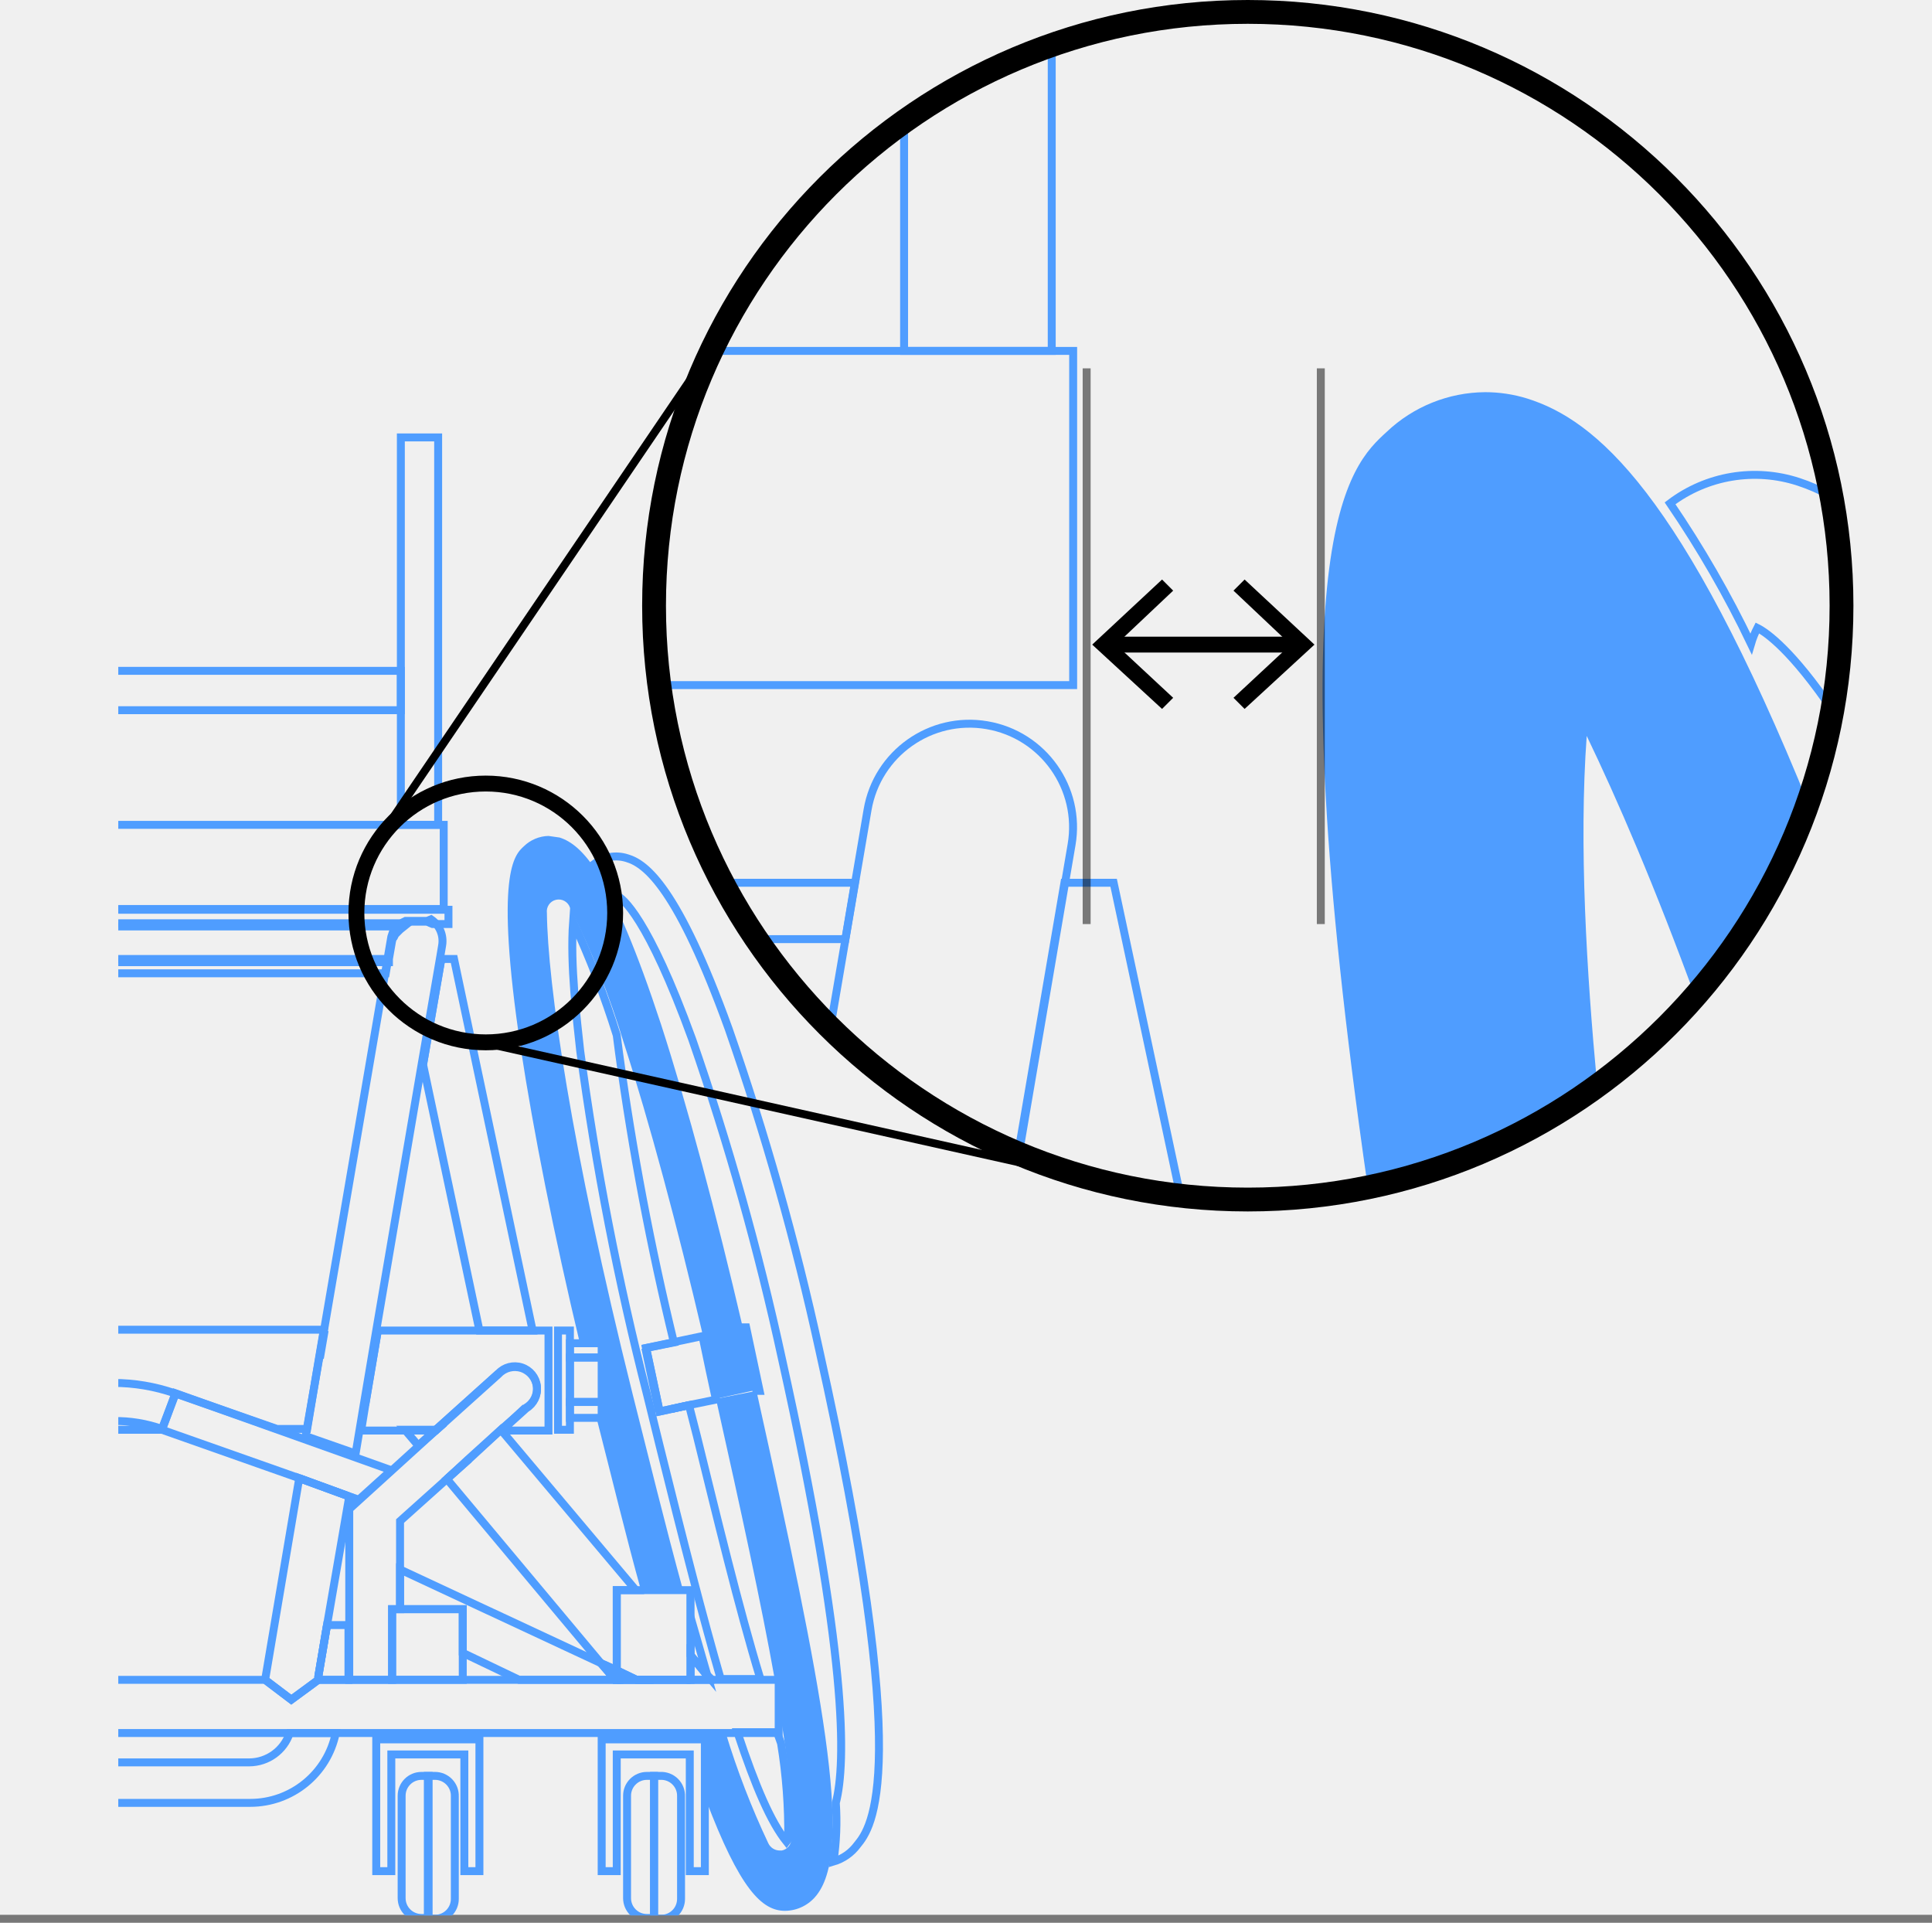
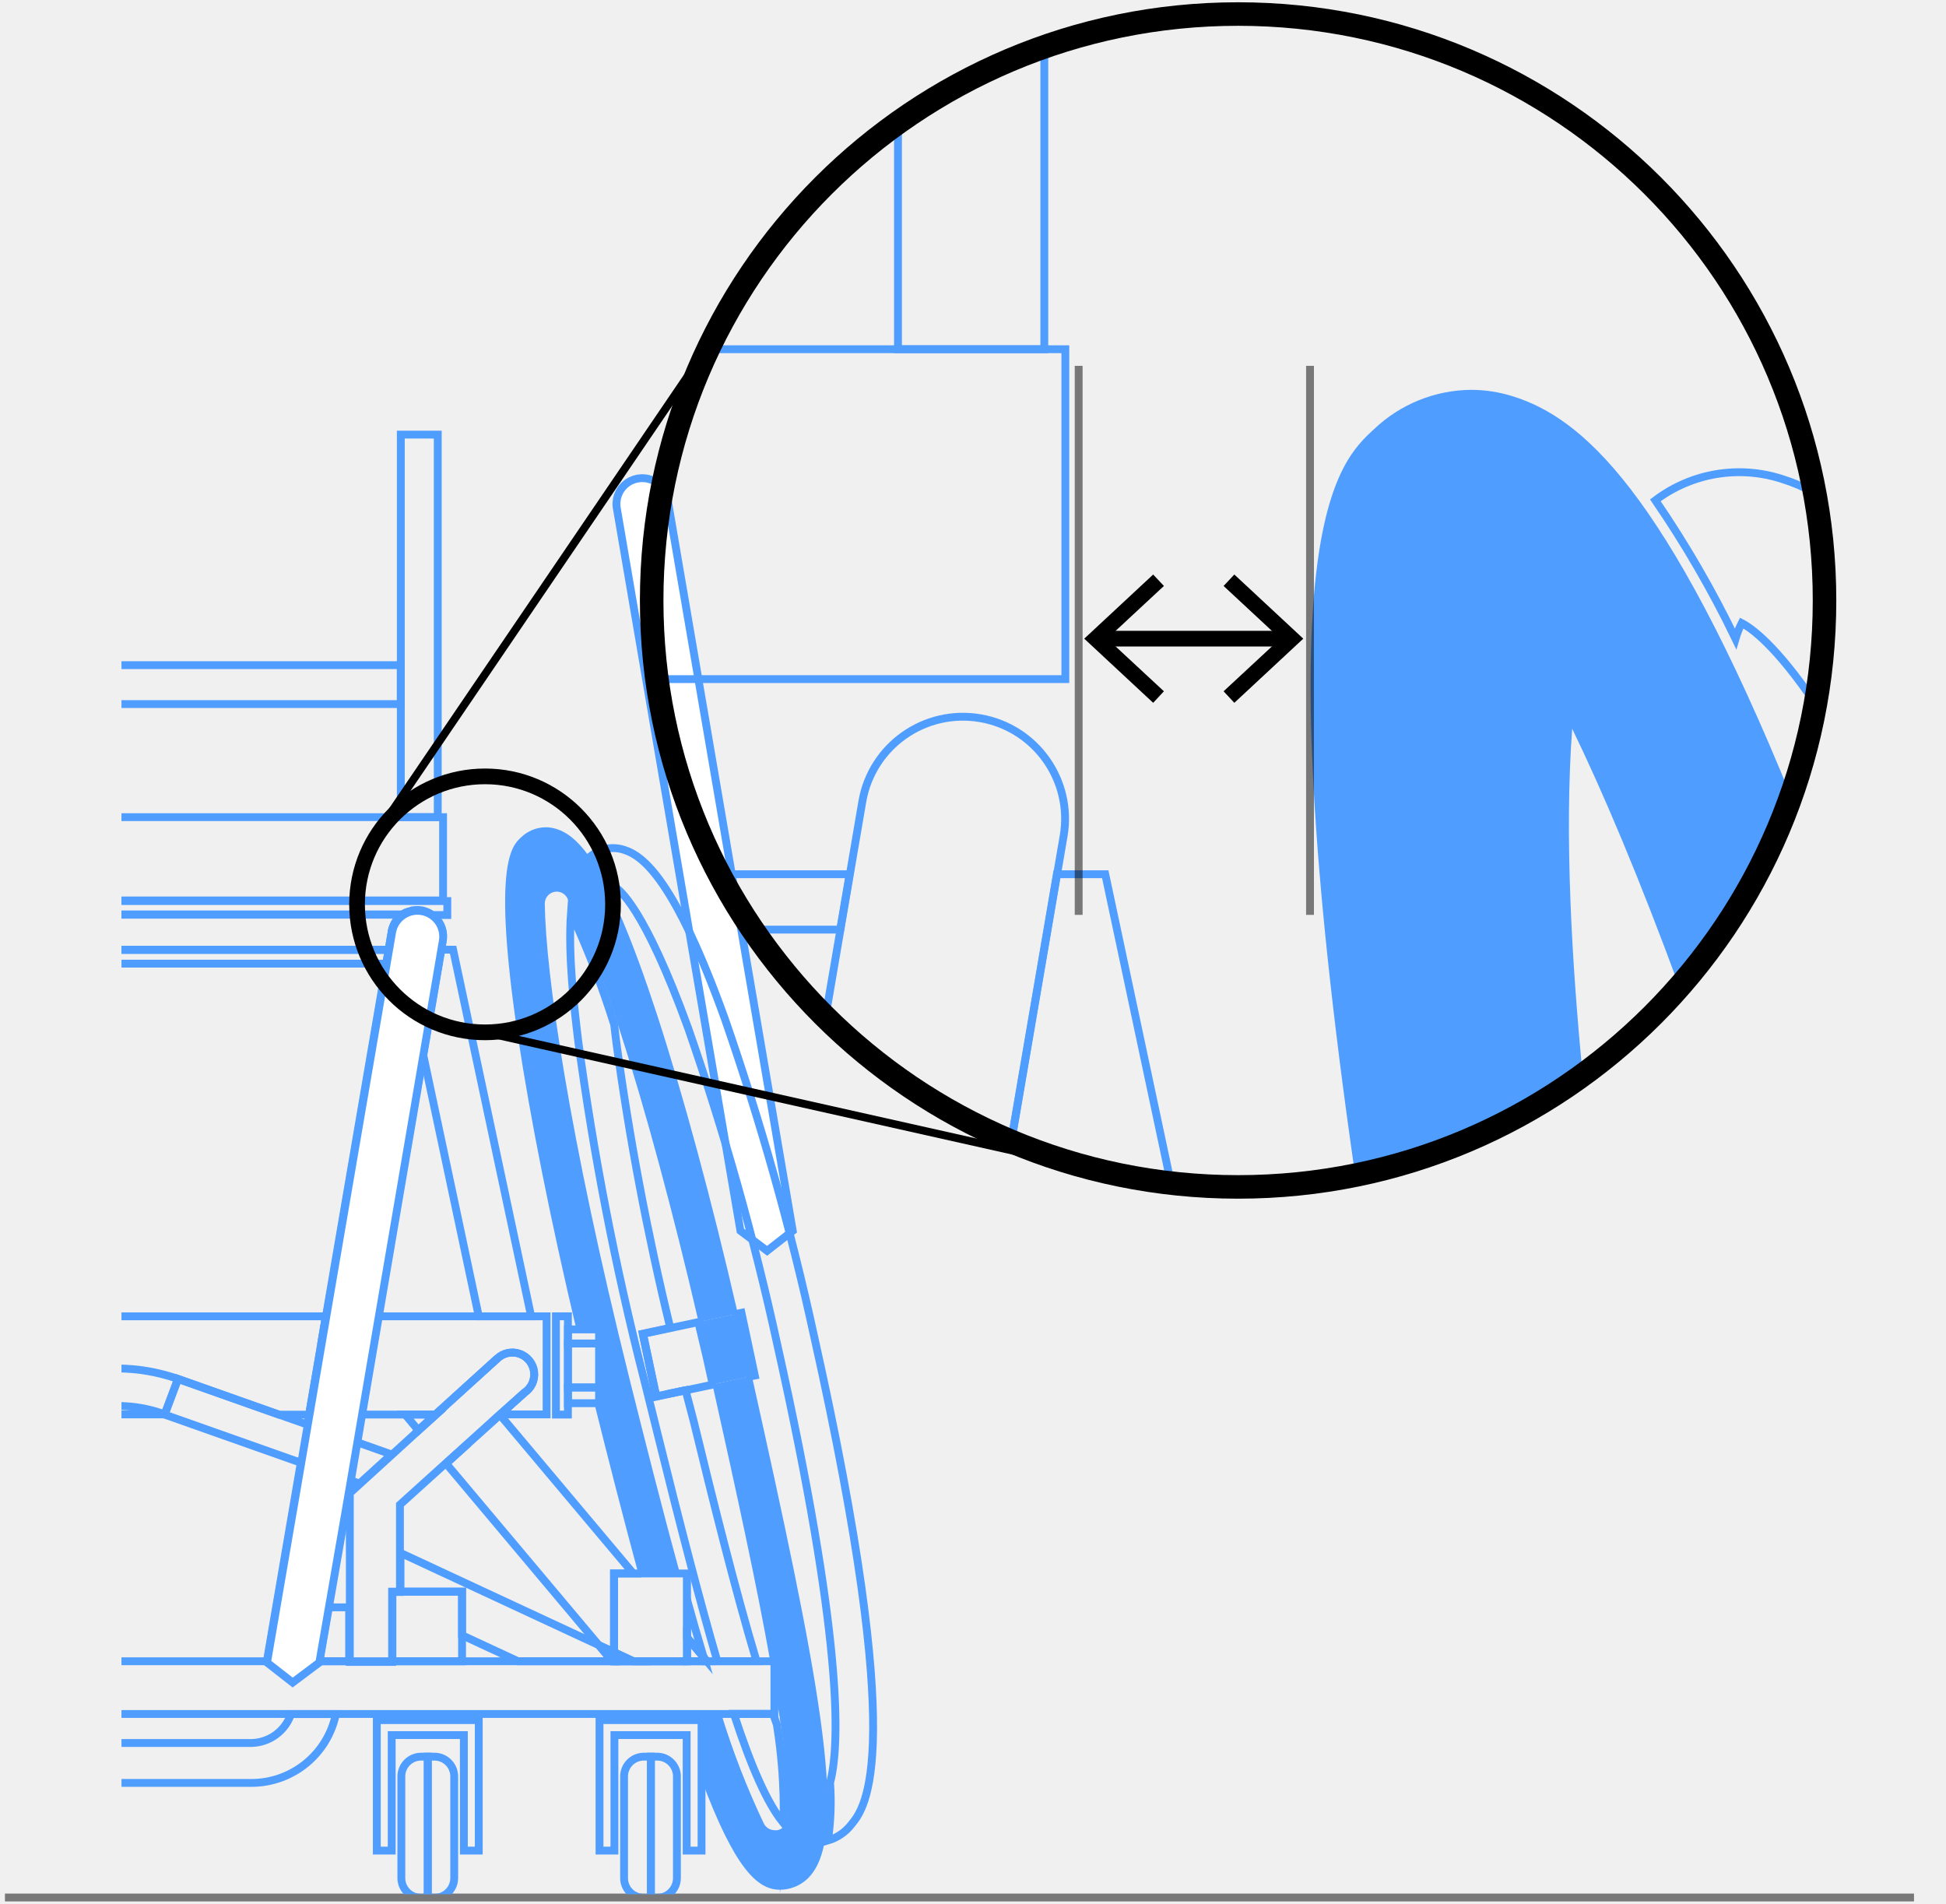
- <svg xmlns="http://www.w3.org/2000/svg" id="Layer_1" data-name="Layer 1" viewBox="0 0 243.4 242.2">
+ <svg xmlns="http://www.w3.org/2000/svg" id="Layer_1" data-name="Layer 1" viewBox="0 0 248.15 242.74">
  <defs>
-     <clipPath id="clip-path" transform="translate(-0.6 -0.3)">
-       <rect x="15.5" y="13.8" width="106.7" height="227.78" fill="none" />
+     <style>.cls-1,.cls-10,.cls-2,.cls-4,.cls-6,.cls-8{fill:none;}.cls-10,.cls-2,.cls-4,.cls-8{stroke:#000;}.cls-10,.cls-2,.cls-3,.cls-4,.cls-6,.cls-8{stroke-miterlimit:10;}.cls-2{stroke-width:3px;}.cls-3{fill:#fff;}.cls-3,.cls-6{stroke:#4f9dff;}.cls-4{opacity:0.5;}.cls-5{clip-path:url(#clip-path);}.cls-7{fill:#4f9dff;}.cls-9{clip-path:url(#clip-path-2);}.cls-10{stroke-width:2px;}</style>
+     <clipPath id="clip-path">
+       <rect class="cls-1" x="15.49" y="13.76" width="106.69" height="227.78" />
    </clipPath>
-     <clipPath id="clip-path-2" transform="translate(-0.6 -0.3)">
-       <circle cx="157.9" cy="76.6" r="74.8" fill="none" stroke="#000" stroke-miterlimit="10" stroke-width="3" />
+     <clipPath id="clip-path-2">
+       <circle class="cls-2" cx="157.88" cy="76.57" r="74.78" />
    </clipPath>
  </defs>
-   <line x1="243.4" y1="241.7" y2="241.7" fill="none" stroke="#000" stroke-miterlimit="10" opacity="0.5" />
-   <g clip-path="url(#clip-path)">
-     <polygon points="52.7 182.1 51 180.1 45.5 180.1 46 177 44.9 183.6 38.6 181.4 40.3 171.1 38.8 180.1 34.9 180.1 22.1 175.5 49.3 185.2 45.2 188.9 44 188.5 41.2 204.7 43.9 204.7 43.9 211.6 43.9 211.6 43.9 190 52.7 182.1" fill="none" />
-     <polygon points="58.3 211.6 65.4 211.6 58.3 208.2 58.3 211.6" fill="none" />
-     <polygon points="56.3 186.3 50.4 191.6 50.4 197.7 75.7 209.5 56.3 186.3" fill="none" />
-     <polygon points="58.3 202.7 50.4 202.7 49.4 202.7 49.4 202.7 58.3 202.7 58.3 202.7" fill="none" />
-     <polygon points="20.4 180.1 13.7 180.1 13.7 211.6 33.4 211.6 37.7 186.2 20.4 180.1" fill="none" />
-     <polygon points="40.1 211.6 40.1 211.6 40.1 211.2 40.1 211.6" fill="none" />
-     <path d="M88.4,181.3c2.5,10.1,5.3,21.4,8,30.6h1.8c-1.7-9.5-4.2-20.9-7.4-35.3l-3.4.7Z" transform="translate(-0.6 -0.3)" fill="none" />
-     <polygon points="75.8 176.6 75.8 178.6 75.9 178.6 75.9 169.2 75.8 169.2 75.8 171 75.8 176.6" fill="none" />
-     <polygon points="84.5 177.5 83 177.8 83 177.8 84.5 177.5" fill="none" />
-     <path d="M82.1,175.9a376.3,376.3,0,0,1-8.4-43.2c-0.5-3.8-1.3-10.8-.9-16.3a118.1,118.1,0,0,1,5.5,14.3l0.3,2.3a360.1,360.1,0,0,0,6.9,36.4l-3.5.7h0l7.1-1.5c-3.2-14.1-6.7-27.1-10-37a108.7,108.7,0,0,0-6.8-17.1,1.5,1.5,0,0,0-2.9.7c0.1,8.8,3,29.4,10.8,60.6,2,7.9,4.1,16.5,6.4,24.7h0.9V204l2.1,7.3,0.5,0.5h1.3c-2.2-7.6-4.7-17.3-7.7-29.4Z" transform="translate(-0.6 -0.3)" fill="none" />
-     <polygon points="53.3 134.1 47.6 167.6 60.4 167.6 53.3 134.1" fill="none" />
-     <path d="M50.2,118h0Z" transform="translate(-0.6 -0.3)" fill="none" />
-     <path d="M51.7,116.4h0Z" transform="translate(-0.6 -0.3)" fill="none" />
-     <path d="M53.2,116h0Z" transform="translate(-0.6 -0.3)" fill="none" />
-     <path d="M52.2,116.2h0Z" transform="translate(-0.6 -0.3)" fill="none" />
-     <path d="M50.5,117.5h0Z" transform="translate(-0.6 -0.3)" fill="none" />
-     <path d="M54.1,116.2h0Z" transform="translate(-0.6 -0.3)" fill="none" />
-     <polygon points="50.7 116.3 50.7 116.3 50.7 116.3 50.7 116.3" fill="none" />
-     <path d="M50.8,117h0Z" transform="translate(-0.6 -0.3)" fill="none" />
-     <polygon points="48.6 122.6 13.7 122.6 13.7 167.6 40.9 167.6 49.3 118.5 48.9 120.8 48.6 122.6" fill="none" />
-     <path d="M14.3,174.5v4.8h0.6a17.4,17.4,0,0,1,6.1,1.1l1.7-4.5a23.6,23.6,0,0,0-7.7-1.3H14.3Z" transform="translate(-0.6 -0.3)" fill="none" />
-     <path d="M52.7,116.1h0Z" transform="translate(-0.6 -0.3)" fill="none" />
-     <path d="M32,222.3a5.4,5.4,0,0,0,5.1-3.7H14.3v3.7H32Z" transform="translate(-0.6 -0.3)" fill="none" />
-     <path d="M98.6,218.6l0.5,1.4a68.6,68.6,0,0,1,.9,12,1.1,1.1,0,0,1-.1.5c-2-2.5-4-7-6.2-13.8H92a101.7,101.7,0,0,0,5.4,14,1.6,1.6,0,0,0,1.4.9h0.3a1.5,1.5,0,0,0,1.2-1.5A83.5,83.5,0,0,0,99,216.4l-0.2-1.5v3.6H98.6Z" transform="translate(-0.6 -0.3)" fill="none" />
-     <rect x="13.7" y="89.5" width="36.8" height="14.41" fill="none" />
-     <rect x="13.7" y="84.5" width="36.8" height="4.96" fill="none" stroke="#4f9dff" stroke-miterlimit="10" />
-     <polygon points="50.5 103.9 55.2 103.9 55.2 55.1 50.5 55.1 50.5 84.5 50.5 89.5 50.5 103.9" fill="none" stroke="#4f9dff" stroke-miterlimit="10" />
-     <polygon points="13.7 103.9 13.7 114.5 55.9 114.5 55.9 103.9 55.2 103.9 50.5 103.9 13.7 103.9" fill="none" stroke="#4f9dff" stroke-miterlimit="10" />
-     <polygon points="71.8 171 71.8 169.2 71.8 167.6 70.3 167.6 70.3 180.1 71.8 180.1 71.8 178.6 71.8 176.6 71.8 171" fill="none" stroke="#4f9dff" stroke-miterlimit="10" />
-     <polygon points="41.2 204.7 40.1 211.2 40.1 211.6 43.9 211.6 43.9 204.7 41.2 204.7" fill="none" stroke="#4f9dff" stroke-miterlimit="10" />
-     <path d="M32,222.3H14.3v5.1H32.1a11,11,0,0,0,10.8-8.8H37.1A5.4,5.4,0,0,1,32,222.3Z" transform="translate(-0.6 -0.3)" fill="none" stroke="#4f9dff" stroke-miterlimit="10" />
-     <path d="M55.4,224H54.5V242h0.9a2.5,2.5,0,0,0,2.5-2.5V226.6A2.5,2.5,0,0,0,55.4,224Z" transform="translate(-0.6 -0.3)" fill="none" stroke="#4f9dff" stroke-miterlimit="10" />
-     <path d="M53.7,224a2.5,2.5,0,0,0-2.5,2.5v12.9a2.5,2.5,0,0,0,2.5,2.5h0.9V224H53.7Z" transform="translate(-0.6 -0.3)" fill="none" stroke="#4f9dff" stroke-miterlimit="10" />
-     <polygon points="49.3 219.1 48 219.1 47.4 219.1 47.4 235.7 49.3 235.7 49.3 221 58.5 221 58.5 235.7 60.4 235.7 60.4 221 60.4 219.1 58.5 219.1 49.3 219.1" fill="none" stroke="#4f9dff" stroke-miterlimit="10" />
-     <path d="M82.1,224a2.5,2.5,0,0,0-2.5,2.5v12.9a2.5,2.5,0,0,0,2.5,2.5H83V224H82.1Z" transform="translate(-0.6 -0.3)" fill="none" stroke="#4f9dff" stroke-miterlimit="10" />
-     <path d="M83.8,224H83V242h0.9a2.5,2.5,0,0,0,2.5-2.5V226.6A2.5,2.5,0,0,0,83.8,224Z" transform="translate(-0.6 -0.3)" fill="none" stroke="#4f9dff" stroke-miterlimit="10" />
-     <polygon points="50.4 197.7 50.4 202.7 58.3 202.7 58.3 202.7 58.3 208.2 65.4 211.6 77.5 211.6 75.7 209.5 50.4 197.7" fill="none" stroke="#4f9dff" stroke-miterlimit="10" />
-     <polygon points="41.2 204.7 41.2 204.7 44 188.5 37.7 186.2 33.4 211.6 36.7 214.1 40.1 211.6 40.1 211.2 41.2 204.7" fill="none" stroke="#4f9dff" stroke-miterlimit="10" />
-     <polygon points="40.1 211.2 41.2 204.7 41.2 204.7 40.1 211.2" fill="none" stroke="#4f9dff" stroke-miterlimit="10" />
-     <polygon points="37.7 186.2 37.7 186.2 44 188.5 44 188.5 45.2 188.9 49.3 185.2 22.1 175.5 20.4 180.1 37.7 186.2" fill="none" stroke="#4f9dff" stroke-miterlimit="10" />
-     <polygon points="37.7 186.2 37.7 186.2 44 188.5 44 188.5 37.7 186.2" fill="none" stroke="#4f9dff" stroke-miterlimit="10" />
-     <path d="M14.9,179.3H14.3v1.1H21l1.7-4.5L21,180.3A17.4,17.4,0,0,0,14.9,179.3Z" transform="translate(-0.6 -0.3)" fill="none" stroke="#4f9dff" stroke-miterlimit="10" />
-     <polygon points="75.8 178.6 75.8 176.6 71.8 176.6 71.8 178.6 75.1 178.6 75.1 178.6 75.8 178.6" fill="none" stroke="#4f9dff" stroke-miterlimit="10" />
-     <polygon points="75.8 171 75.8 169.2 72.8 169.2 71.8 169.2 71.8 171 75.8 171" fill="none" stroke="#4f9dff" stroke-miterlimit="10" />
-     <rect x="71.8" y="171" width="4" height="5.6" fill="none" stroke="#4f9dff" stroke-miterlimit="10" />
-     <path d="M14.3,174.5h0.6a23.6,23.6,0,0,1,7.7,1.3l12.9,4.5h3.8l1.5-9,0.6-3.5H14.3v6.6Z" transform="translate(-0.6 -0.3)" fill="none" stroke="#4f9dff" stroke-miterlimit="10" />
-     <path d="M48.2,167.9l-1.6,9.5-0.5,3.1h9.4l7.9-7.1h0a2.8,2.8,0,1,1,3.5,4.3l-3.1,2.8h5.9V167.9H48.2Z" transform="translate(-0.6 -0.3)" fill="none" stroke="#4f9dff" stroke-miterlimit="10" />
-     <polygon points="60.4 167.6 67.1 167.6 57.2 120.8 55.6 120.8 53.3 134.1 60.4 167.6" fill="none" stroke="#4f9dff" stroke-miterlimit="10" />
-     <path d="M49.6,121.1l0.4-2.3,0.2-.6h0.1l0.2-.4h0.1l0.4-.4h0l0.5-.4H14.3v4.5H49.6Z" transform="translate(-0.6 -0.3)" fill="none" stroke="#4f9dff" stroke-miterlimit="10" />
-     <polygon points="48.6 122.6 48.9 120.8 13.7 120.8 13.7 122.6 48.6 122.6" fill="none" stroke="#4f9dff" stroke-miterlimit="10" />
-     <path d="M54.4,116.3H51.7l-0.4.2h0l-0.5.4h0l-0.4.4H50.4l-0.2.4H50.1l-0.2.6-8.4,49.1h0l-0.6,3.5-1.8,10.3,6.3,2.2,1.1-6.6,1.6-9.5h0l5.7-33.4h0l2.3-13.3h0l0.2-1.2a3.3,3.3,0,0,0-1.4-3.3h0Z" transform="translate(-0.6 -0.3)" fill="none" stroke="#4f9dff" stroke-miterlimit="10" />
-     <polygon points="40.9 167.6 40.9 167.6 40.3 171.1 40.9 167.6" fill="none" stroke="#4f9dff" stroke-miterlimit="10" />
-     <polygon points="47.6 167.6 46 177 47.6 167.6 47.6 167.6" fill="none" stroke="#4f9dff" stroke-miterlimit="10" />
-     <polygon points="53.3 134.1 53.3 134.1 55.6 120.8 55.6 120.8 53.3 134.1" fill="none" stroke="#4f9dff" stroke-miterlimit="10" />
-     <path d="M50.4,117.6l-0.2.4Z" transform="translate(-0.6 -0.3)" fill="none" stroke="#4f9dff" stroke-miterlimit="10" />
-     <path d="M50.1,118.1l-0.2.6Z" transform="translate(-0.6 -0.3)" fill="none" stroke="#4f9dff" stroke-miterlimit="10" />
-     <path d="M50.9,117l0.5-.4Z" transform="translate(-0.6 -0.3)" fill="none" stroke="#4f9dff" stroke-miterlimit="10" />
-     <path d="M50.8,117l-0.4.4Z" transform="translate(-0.6 -0.3)" fill="none" stroke="#4f9dff" stroke-miterlimit="10" />
-     <path d="M14.3,116.6H51.4l0.4-.2h2.6l0.7,0.3h2v-1.8H14.3v1.8Z" transform="translate(-0.6 -0.3)" fill="none" stroke="#4f9dff" stroke-miterlimit="10" />
-     <path d="M55,116.6h0l-0.7-.3Z" transform="translate(-0.6 -0.3)" fill="none" stroke="#4f9dff" stroke-miterlimit="10" />
-     <path d="M53.8,116.1h0Z" transform="translate(-0.6 -0.3)" fill="none" stroke="#4f9dff" stroke-miterlimit="10" />
-     <path d="M51.4,116.6l0.4-.2Z" transform="translate(-0.6 -0.3)" fill="none" stroke="#4f9dff" stroke-miterlimit="10" />
-     <path d="M51.8,116.3h0Z" transform="translate(-0.6 -0.3)" fill="none" stroke="#4f9dff" stroke-miterlimit="10" />
-     <path d="M52.4,116.1h0Z" transform="translate(-0.6 -0.3)" fill="none" stroke="#4f9dff" stroke-miterlimit="10" />
-     <path d="M103.8,170.3a349,349,0,0,0-11.4-40.4c-6.4-17.7-10.4-20.8-12.8-21.5a4.5,4.5,0,0,0-4.1.7,34,34,0,0,1,2.6,4.5l0.2-.5c0.7,0.3,3.9,2.7,9.5,18.1a346.6,346.6,0,0,1,11.3,40.2c8.3,37.3,8.1,51,6.8,56a34.4,34.4,0,0,1-.3,7.4,5.8,5.8,0,0,0,3-2.1C110.4,230.5,115.7,223.7,103.8,170.3Z" transform="translate(-0.6 -0.3)" fill="none" stroke="#4f9dff" stroke-miterlimit="10" />
-     <path d="M95.9,175.5h0.4l-1.7-8H94.1l1,4.3Z" transform="translate(-0.6 -0.3)" fill="none" stroke="#4f9dff" stroke-miterlimit="10" />
-     <path d="M89.1,168.6L82,170.1l1.7,8,1.4-.3,2.3-.5h0l3.4-.7L90,172.9Z" transform="translate(-0.6 -0.3)" fill="none" stroke="#4f9dff" stroke-miterlimit="10" />
-     <path d="M66.9,177.6a2.8,2.8,0,1,0-3.5-4.3h0l-7.9,7.1h0.1l-2.2,2h0l-8.8,8v21.5H50V203h1V191.9l5.8-5.2h0l2.8-2.6,4.1-3.7h0Z" transform="translate(-0.6 -0.3)" fill="none" stroke="#4f9dff" stroke-miterlimit="10" />
-     <polygon points="63.2 180.1 63.2 180.1 66.2 177.3 63.2 180.1" fill="none" stroke="#4f9dff" stroke-miterlimit="10" />
-     <polygon points="62.8 173 54.9 180.1 54.9 180.1 62.8 173" fill="none" stroke="#4f9dff" stroke-miterlimit="10" />
-     <polygon points="58.3 202.7 49.4 202.7 49.4 211.6 58.3 211.6 58.3 208.2 58.3 202.7" fill="none" stroke="#4f9dff" stroke-miterlimit="10" />
-     <path d="M87.4,177.3l-2.3.5-1.4.3h0l-1.7-8h0l3.5-.7a360.1,360.1,0,0,1-6.9-36.4l-0.3-2.3a118.1,118.1,0,0,0-5.5-14.3c-0.4,5.5.5,12.5,0.9,16.3a376.3,376.3,0,0,0,8.4,43.2l1.6,6.5c3,12.1,5.5,21.8,7.7,29.4h5c-2.8-9.2-5.5-20.5-8-30.6Z" transform="translate(-0.6 -0.3)" fill="none" stroke="#4f9dff" stroke-miterlimit="10" />
-     <polygon points="83 177.8 83 177.8 81.3 169.8 81.3 169.8 83 177.8" fill="none" stroke="#4f9dff" stroke-miterlimit="10" />
-     <polygon points="86.8 177 84.5 177.5 86.8 177 86.8 177" fill="none" stroke="#4f9dff" stroke-miterlimit="10" />
-     <path d="M99.9,231.9a68.6,68.6,0,0,0-.9-12l-0.5-1.4h-5c2.3,6.9,4.2,11.3,6.2,13.8A1.1,1.1,0,0,0,99.9,231.9Z" transform="translate(-0.6 -0.3)" fill="none" stroke="#4f9dff" stroke-miterlimit="10" />
-     <polygon points="92.9 218.3 98 218.3 98.1 218.3 98.1 214.6 98.1 211.6 97.6 211.6 95.8 211.6 90.8 211.6 89.5 211.6 89.2 211.6 87 211.6 87 211.6 77.7 211.6 77.7 211.6 77.5 211.6 65.4 211.6 58.3 211.6 58.3 211.6 49.4 211.6 49.4 211.6 43.9 211.6 43.9 211.6 43.9 211.6 40.1 211.6 40.1 211.6 40.1 211.6 36.7 214.1 33.4 211.6 13.7 211.6 13.7 218.3 36.5 218.3 42.2 218.3 86 218.3 91.3 218.3 92.9 218.3" fill="none" stroke="#4f9dff" stroke-miterlimit="10" />
-     <rect x="40.1" y="211.6" width="3.8" fill="none" stroke="#4f9dff" stroke-miterlimit="10" />
-     <rect x="49.4" y="211.6" width="8.9" fill="none" stroke="#4f9dff" stroke-miterlimit="10" />
-     <polygon points="88.8 219.1 86.9 219.1 86.2 219.1 77.7 219.1 76.4 219.1 75.8 219.1 75.8 235.7 77.7 235.7 77.7 221 86.9 221 86.9 235.7 88.8 235.7 88.8 226.7 88.8 221 88.8 219.1" fill="none" stroke="#4f9dff" stroke-miterlimit="10" />
-     <path d="M87.6,204v4.8l2.1,2.5Z" transform="translate(-0.6 -0.3)" fill="none" stroke="#4f9dff" stroke-miterlimit="10" />
-     <path d="M80.3,175.9c-7.8-31.2-10.7-51.8-10.8-60.6a1.5,1.5,0,0,1,2.9-.7,108.7,108.7,0,0,1,6.8,17.1c3.2,9.9,6.7,22.9,10,37l5-1.1c-3.4-14.6-7-28-10.3-38.2-6.3-19.2-10-22.7-12.8-23.6l-1.4-.2a4.6,4.6,0,0,0-3.1,1.3c-1.2,1.1-3.7,3.4-.4,25.4,1.6,10.5,4.2,23.6,7.5,37.4h3.1v9.4H75.8c1.8,7,3.6,14.5,5.6,21.7h5.3C84.4,192.4,82.3,183.8,80.3,175.9Z" transform="translate(-0.6 -0.3)" fill="#4f9dff" />
-     <path d="M90.8,176.5c3.2,14.3,5.7,25.8,7.4,35.3h0.5v3.1l0.2,1.5a83.5,83.5,0,0,1,1.4,15.5,1.5,1.5,0,0,1-1.2,1.5H98.8a1.6,1.6,0,0,1-1.4-.9,101.7,101.7,0,0,1-5.4-14H86.6l0.3,0.8h2.6v7.6c4.3,11.4,7.1,14.1,10,14.1v0a5.1,5.1,0,0,0,4-2c4.7-6,.7-26-7.6-63.5Z" transform="translate(-0.6 -0.3)" fill="#4f9dff" />
-     <rect x="75.1" y="178.6" width="0.6" fill="#4f9dff" />
-     <path d="M90,172.9l0.8,3.6,5-1.1L95,171.8l-1-4.3-5,1.1Z" transform="translate(-0.6 -0.3)" fill="#4f9dff" />
-     <polygon points="75.7 209.5 77.7 210.4 77.7 200.3 80.1 200.3 63.1 180.1 59.1 183.8 56.3 186.3 75.7 209.5" fill="none" stroke="#4f9dff" stroke-miterlimit="10" />
-     <polygon points="75.7 209.5 77.5 211.6 77.7 211.6 77.7 210.4 75.7 209.5" fill="none" stroke="#4f9dff" stroke-miterlimit="10" />
-     <polygon points="56.3 186.3 59.1 183.8 56.3 186.3 56.3 186.3" fill="none" stroke="#4f9dff" stroke-miterlimit="10" />
-     <path d="M89.9,211.8h0.3l-0.5-.5Z" transform="translate(-0.6 -0.3)" fill="none" stroke="#4f9dff" stroke-miterlimit="10" />
-     <path d="M87.6,208.8v3.1h2.3l-0.2-.5Z" transform="translate(-0.6 -0.3)" fill="none" stroke="#4f9dff" stroke-miterlimit="10" />
-     <polygon points="77.7 210.4 80.2 211.6 87 211.6 87 208.5 87 203.7 87 200.3 86.1 200.3 80.8 200.3 80.1 200.3 77.7 200.3 77.7 210.4" fill="none" stroke="#4f9dff" stroke-miterlimit="10" />
-     <polygon points="77.7 210.4 77.7 211.6 80.2 211.6 77.7 210.4" fill="none" stroke="#4f9dff" stroke-miterlimit="10" />
-     <polygon points="77.7 211.6 77.7 211.6 87 211.6 87 211.6 80.2 211.6 77.7 211.6" fill="none" stroke="#4f9dff" stroke-miterlimit="10" />
-     <polygon points="54.9 180.1 51 180.1 52.7 182.1 54.9 180.1" fill="none" stroke="#4f9dff" stroke-miterlimit="10" />
-     <polygon points="52.7 182.1 55 180.1 54.9 180.1 54.9 180.1 52.7 182.1 52.7 182.1" fill="none" stroke="#4f9dff" stroke-miterlimit="10" />
+   <path class="cls-3" d="M96.78,131.73L85.16,63.84a3.29,3.29,0,1,0-6.48,1.11l11.81,69,3.93,23,3.4,2.55,3.27-2.55Z" />
+   <line class="cls-4" x1="244.07" y1="241.96" x2="0.63" y2="241.96" />
+   <g class="cls-5">
+     <polygon class="cls-1" points="53.33 182.37 51.67 180.38 46.08 180.38 46.6 177.32 45.48 183.89 39.19 181.66 40.95 171.39 39.41 180.38 35.57 180.38 22.7 175.83 49.92 185.46 45.84 189.17 44.65 188.75 41.88 204.96 44.52 204.96 44.52 211.84 44.56 211.84 44.56 190.32 53.33 182.37" />
+     <polygon class="cls-1" points="58.92 211.84 66.07 211.84 58.92 208.52 58.92 211.84" />
+     <polygon class="cls-1" points="56.89 186.62 51.07 191.87 51.07 198.02 76.35 209.78 56.89 186.62" />
+     <polygon class="cls-1" points="58.92 202.96 51.07 202.96 50.04 202.96 50.04 202.96 58.92 202.96 58.92 202.96" />
+     <polygon class="cls-1" points="20.99 180.38 14.3 180.38 14.3 211.84 34.03 211.84 38.36 186.52 20.99 180.38" />
+     <polygon class="cls-1" points="40.7 211.84 40.7 211.84 40.75 211.53 40.7 211.84" />
+     <path class="cls-1" d="M88.41,181.28c2.49,10.05,5.28,21.36,8,30.56h1.78c-1.67-9.45-4.17-20.95-7.37-35.3l-3.43.73Z" />
+     <polygon class="cls-1" points="76.39 176.93 76.39 178.93 76.55 178.93 76.55 169.52 76.39 169.52 76.39 171.32 76.39 176.93" />
+     <polygon class="cls-1" points="85.1 177.77 83.66 178.07 83.66 178.07 85.1 177.77" />
+     <path class="cls-1" d="M82.13,175.92a376.27,376.27,0,0,1-8.4-43.19c-0.46-3.79-1.32-10.83-.92-16.32a118.13,118.13,0,0,1,5.51,14.26c0.08,0.72.17,1.47,0.27,2.25a360.07,360.07,0,0,0,6.88,36.42l-3.51.75h0l7.09-1.51c-3.25-14.07-6.75-27.09-10-37a108.7,108.7,0,0,0-6.76-17.08,1.52,1.52,0,0,0-2.86.74c0.12,8.84,3,29.41,10.82,60.65,2,7.86,4.14,16.47,6.4,24.75h0.92V204c0.7,2.5,1.4,5,2.11,7.33l0.46,0.54h1.3c-2.22-7.58-4.72-17.26-7.72-29.41C83.2,180.21,82.66,178,82.13,175.92Z" />
+     <polygon class="cls-1" points="53.95 134.42 48.23 167.85 61.05 167.85 53.95 134.42" />
+     <path class="cls-1" d="M50.19,118l-0.06.13Z" />
+     <path class="cls-1" d="M51.75,116.37l0.08,0Z" />
+     <path class="cls-1" d="M53.2,116a3.28,3.28,0,0,1,.63.07A3.11,3.11,0,0,0,53.2,116Z" />
+     <path class="cls-1" d="M52.18,116.2l0.21-.06Z" />
+     <path class="cls-1" d="M50.49,117.46l-0.06.09Z" />
+     <path class="cls-1" d="M54.07,116.16l0.28,0.1Z" />
+     <polygon class="cls-1" points="51.37 116.6 51.37 116.6 51.37 116.6 51.37 116.6" />
+     <path class="cls-1" d="M50.84,117l0,0Z" />
+     <polygon class="cls-1" points="49.25 122.88 14.3 122.88 14.3 167.85 41.55 167.85 49.95 118.76 49.55 121.1 49.25 122.88" />
+     <path class="cls-1" d="M14.3,174.5v4.81l0.65,0A17.37,17.37,0,0,1,21,180.35l1.69-4.51a23.56,23.56,0,0,0-7.75-1.34H14.3Z" />
+     <path class="cls-1" d="M52.66,116.07a3.28,3.28,0,0,1,.53,0A3.17,3.17,0,0,0,52.66,116.07Z" />
+     <path class="cls-1" d="M32,222.26a5.44,5.44,0,0,0,5.15-3.69H14.3v3.69H32Z" />
+     <path class="cls-1" d="M98.59,218.56l0.48,1.36a68.65,68.65,0,0,1,.87,12,1.11,1.11,0,0,1-.15.49c-2-2.51-4-7-6.24-13.83H92a101.69,101.69,0,0,0,5.43,14,1.55,1.55,0,0,0,1.39.86,1.58,1.58,0,0,0,.35,0,1.55,1.55,0,0,0,1.23-1.46A83.53,83.53,0,0,0,99,216.42c-0.08-.49-0.16-1-0.24-1.49v3.63H98.59Z" />
+     <rect class="cls-1" x="14.3" y="89.78" width="36.81" height="14.41" />
+     <rect class="cls-6" x="14.3" y="84.82" width="36.81" height="4.96" />
+     <polygon class="cls-6" points="51.11 104.2 55.82 104.2 55.82 55.42 51.11 55.42 51.11 84.82 51.11 89.78 51.11 104.2" />
+     <polygon class="cls-6" points="14.3 104.2 14.3 114.82 56.5 114.82 56.5 104.2 55.82 104.2 51.11 104.2 14.3 104.2" />
+     <polygon class="cls-6" points="72.42 171.32 72.42 169.52 72.42 167.85 70.89 167.85 70.89 180.38 72.42 180.38 72.42 178.93 72.42 176.93 72.42 171.32" />
+     <polygon class="cls-6" points="41.88 204.96 40.75 211.53 40.7 211.84 44.52 211.84 44.52 204.96 41.88 204.96" />
+     <path class="cls-6" d="M32,222.26H14.3v5.09H32.07a11,11,0,0,0,10.76-8.78H37.11A5.44,5.44,0,0,1,32,222.26Z" />
+     <path class="cls-6" d="M55.4,224H54.55V242H55.4a2.52,2.52,0,0,0,2.52-2.52V226.57A2.52,2.52,0,0,0,55.4,224Z" />
+     <path class="cls-6" d="M53.7,224a2.52,2.52,0,0,0-2.52,2.52v12.87A2.52,2.52,0,0,0,53.7,242h0.85V224H53.7Z" />
+     <polygon class="cls-6" points="49.95 219.34 48.65 219.34 48.05 219.34 48.05 235.98 49.95 235.98 49.95 221.25 59.15 221.25 59.15 235.98 61.05 235.98 61.05 221.25 61.05 219.34 59.15 219.34 49.95 219.34" />
+     <path class="cls-6" d="M82.1,224a2.52,2.52,0,0,0-2.52,2.52v12.87A2.52,2.52,0,0,0,82.1,242H83V224H82.1Z" />
+     <path class="cls-6" d="M83.8,224H83V242H83.8a2.52,2.52,0,0,0,2.52-2.52V226.57A2.52,2.52,0,0,0,83.8,224Z" />
+     <polygon class="cls-6" points="51.07 198.02 51.07 202.96 58.92 202.96 58.92 202.96 58.92 208.52 66.07 211.84 78.08 211.84 76.35 209.78 51.07 198.02" />
+     <polygon class="cls-6" points="41.87 204.96 41.88 204.96 44.65 188.75 38.36 186.52 34.03 211.84 37.3 214.39 40.7 211.84 40.75 211.53 41.87 204.96" />
+     <polygon class="cls-6" points="40.75 211.53 41.88 204.96 41.87 204.96 40.75 211.53" />
+     <polyline class="cls-6" points="38.36 186.52 38.36 186.52 44.65 188.75 44.65 188.75 45.84 189.17 49.92 185.46 45.57 183.92" />
+     <polyline class="cls-6" points="39.13 181.64 22.7 175.83 20.99 180.38 38.36 186.52" />
+     <path class="cls-6" d="M14.95,179.28l-0.65,0v1.08H21l1.71-4.55L21,180.35A17.37,17.37,0,0,0,14.95,179.28Z" />
+     <polygon class="cls-6" points="76.39 178.93 76.39 176.93 72.42 176.93 72.42 178.93 75.78 178.93 75.78 178.93 76.39 178.93" />
+     <polygon class="cls-6" points="76.39 171.32 76.39 169.52 73.48 169.52 72.42 169.52 72.42 171.32 76.39 171.32" />
+     <rect class="cls-6" x="72.42" y="171.32" width="3.97" height="5.6" />
+     <path class="cls-6" d="M14.3,174.5h0.65a23.56,23.56,0,0,1,7.75,1.34l12.87,4.55h3.84l1.54-9,0.6-3.54H14.3v6.65Z" />
+     <path class="cls-6" d="M48.22,167.85l-1.62,9.47-0.52,3.06h9.44l7.87-7.14,0,0a2.79,2.79,0,1,1,3.47,4.34l-3.08,2.78h5.92V167.85H48.22Z" />
+     <polygon class="cls-6" points="61.05 167.85 67.73 167.85 57.78 121.1 56.23 121.1 53.95 134.42 61.05 167.85" />
+     <path class="cls-6" d="M49.55,121.1l0.4-2.34a3.28,3.28,0,0,1,.18-0.62l0.06-.13a3.26,3.26,0,0,1,.24-0.45l0.06-.09a3.28,3.28,0,0,1,.35-0.43l0,0a3.29,3.29,0,0,1,.48-0.4H14.3v4.5H49.55Z" />
+     <polygon class="cls-6" points="49.25 122.88 49.55 121.1 14.3 121.1 14.3 122.88 49.25 122.88" />
+     <path class="cls-6" d="M54.35,116.25l-0.28-.1-0.25-.06a2.91,2.91,0,0,0-1.16,0l-0.28.07-0.21.06-0.36.14-0.08,0a3.45,3.45,0,0,0-.38.22h0a3.38,3.38,0,0,0-.48.4l0,0a3.31,3.31,0,0,0-.35.43l-0.06.09a3.24,3.24,0,0,0-.24.45l-0.06.13a3.21,3.21,0,0,0-.18.62l-8.4,49.09h0l-0.6,3.54-1.76,10.28,6.29,2.22,1.12-6.57,1.62-9.47h0l5.72-33.43h0l2.28-13.33h0l0.21-1.23A3.27,3.27,0,0,0,55,116.6h0A3.44,3.44,0,0,0,54.35,116.25Z" />
+     <polygon class="cls-6" points="41.55 167.85 41.55 167.85 40.95 171.39 41.55 167.85" />
+     <polygon class="cls-6" points="48.23 167.85 46.6 177.32 48.23 167.85 48.23 167.85" />
+     <polygon class="cls-6" points="53.95 134.42 53.95 134.42 56.23 121.1 56.23 121.1 53.95 134.42" />
+     <path class="cls-6" d="M50.43,117.55a3.26,3.26,0,0,0-.24.45A3.24,3.24,0,0,1,50.43,117.55Z" />
+     <path class="cls-6" d="M50.13,118.14a3.28,3.28,0,0,0-.18.62A3.21,3.21,0,0,1,50.13,118.14Z" />
+     <path class="cls-6" d="M50.88,117a3.38,3.38,0,0,1,.48-0.4A3.29,3.29,0,0,0,50.88,117Z" />
+     <path class="cls-6" d="M50.84,117a3.28,3.28,0,0,0-.35.43A3.31,3.31,0,0,1,50.84,117Z" />
+     <path class="cls-6" d="M14.3,116.6H51.37a3.26,3.26,0,0,1,.38-0.22l0.08,0,0.36-.14,0.21-.06,0.28-.07a3.17,3.17,0,0,1,.53,0,3.11,3.11,0,0,1,.63.07l0.25,0.06,0.28,0.1a3.24,3.24,0,0,1,.67.34h2v-1.78H14.3v1.78Z" />
+     <path class="cls-6" d="M55,116.6h0a3.24,3.24,0,0,0-.67-0.34A3.44,3.44,0,0,1,55,116.6Z" />
+     <path class="cls-6" d="M53.82,116.1l0.25,0.06Z" />
+     <path class="cls-6" d="M51.37,116.6a3.45,3.45,0,0,1,.38-0.22A3.26,3.26,0,0,0,51.37,116.6Z" />
+     <path class="cls-6" d="M51.82,116.34l0.36-.14Z" />
+     <path class="cls-6" d="M52.38,116.14l0.28-.07Z" />
+     <path class="cls-6" d="M103.79,170.29a349,349,0,0,0-11.36-40.38c-6.38-17.7-10.39-20.77-12.85-21.54a4.47,4.47,0,0,0-4.1.68,34,34,0,0,1,2.58,4.46,2.86,2.86,0,0,1,.2-0.51c0.68,0.35,3.91,2.74,9.49,18.1a346.58,346.58,0,0,1,11.34,40.23c8.34,37.3,8.07,51,6.76,56a34.43,34.43,0,0,1-.27,7.36,5.83,5.83,0,0,0,3-2.06C110.38,230.45,115.73,223.69,103.79,170.29Z" />
+     <path class="cls-6" d="M95.85,175.48l0.4-.08-1.7-8-0.49.1q0.49,2.14,1,4.31Z" />
+     <path class="cls-6" d="M89.05,168.59L82,170.09l1.7,8,1.44-.31,2.32-.49h0l3.43-.73-0.8-3.6Q89.55,170.75,89.05,168.59Z" />
+     <path class="cls-6" d="M66.88,177.6a2.79,2.79,0,1,0-3.47-4.34l0,0-7.87,7.14h0.06l-2.22,2,0,0-8.77,8v21.52H50V203h1V191.87l5.81-5.25h0l2.85-2.57,4.06-3.67h0Z" />
+     <polygon class="cls-6" points="63.8 180.38 63.8 180.38 66.88 177.6 63.8 180.38" />
+     <polygon class="cls-6" points="63.39 173.24 55.52 180.38 55.52 180.38 63.39 173.24" />
+     <polygon class="cls-6" points="58.92 202.96 50.04 202.96 50.04 211.84 58.92 211.84 58.92 208.52 58.92 202.96" />
+     <path class="cls-6" d="M87.42,177.27l-2.32.49-1.44.31h0l-1.7-8h0l3.51-.75a360.07,360.07,0,0,1-6.88-36.42c-0.1-.78-0.19-1.53-0.27-2.25a118.13,118.13,0,0,0-5.51-14.26c-0.4,5.49.46,12.52,0.92,16.32a376.27,376.27,0,0,0,8.4,43.19c0.53,2.11,1.07,4.29,1.62,6.52,3,12.14,5.51,21.82,7.72,29.41h5c-2.75-9.2-5.55-20.5-8-30.56Z" />
+     <polygon class="cls-6" points="83.66 178.07 83.66 178.07 81.96 170.09 81.96 170.09 83.66 178.07" />
+     <polygon class="cls-6" points="87.42 177.27 85.1 177.77 87.42 177.27 87.42 177.27" />
+     <path class="cls-6" d="M99.93,231.9a68.65,68.65,0,0,0-.87-12l-0.48-1.36h-5c2.25,6.86,4.24,11.33,6.24,13.83A1.11,1.11,0,0,0,99.93,231.9Z" />
+     <polygon class="cls-6" points="93.54 218.56 98.58 218.56 98.75 218.56 98.75 214.93 98.75 211.84 98.22 211.84 96.44 211.84 91.47 211.84 90.17 211.84 89.87 211.84 87.61 211.84 87.61 211.84 78.3 211.84 78.3 211.84 78.08 211.84 66.07 211.84 58.92 211.84 58.92 211.84 50.04 211.84 50.04 211.84 44.56 211.84 44.52 211.84 44.52 211.84 40.7 211.84 40.7 211.84 40.7 211.84 37.3 214.39 34.03 211.84 14.3 211.84 14.3 218.56 37.12 218.56 42.83 218.56 86.59 218.56 91.97 218.56 93.54 218.56" />
+     <rect class="cls-6" x="40.7" y="211.84" width="3.82" />
+     <rect class="cls-6" x="50.04" y="211.84" width="8.88" />
+     <polygon class="cls-6" points="89.46 219.34 87.56 219.34 86.84 219.34 78.35 219.34 77.05 219.34 76.45 219.34 76.45 235.98 78.35 235.98 78.35 221.25 87.56 221.25 87.56 235.98 89.46 235.98 89.46 226.94 89.46 221.25 89.46 219.34" />
+     <path class="cls-6" d="M87.61,204v4.82l2.11,2.51C89,208.92,88.3,206.47,87.61,204Z" />
+     <path class="cls-7" d="M80.29,175.89c-7.8-31.24-10.7-51.81-10.82-60.65a1.52,1.52,0,0,1,2.86-.74,108.7,108.7,0,0,1,6.76,17.08c3.22,9.92,6.72,22.93,10,37l5-1.06c-3.36-14.59-7-28-10.33-38.21-6.3-19.23-10-22.73-12.83-23.61a4.52,4.52,0,0,0-1.35-.21,4.58,4.58,0,0,0-3.12,1.27c-1.2,1.11-3.7,3.41-.42,25.35,1.58,10.53,4.19,23.59,7.46,37.4h3.07v9.4H75.78c1.75,7,3.65,14.46,5.61,21.71h5.31C84.43,192.36,82.26,183.75,80.29,175.89Z" />
+     <path class="cls-7" d="M90.85,176.54c3.2,14.35,5.7,25.85,7.37,35.3h0.53v3.09c0.08,0.5.17,1,.24,1.49a83.53,83.53,0,0,1,1.38,15.5,1.55,1.55,0,0,1-1.23,1.46,1.58,1.58,0,0,1-.35,0,1.55,1.55,0,0,1-1.39-.86,101.69,101.69,0,0,1-5.43-14H86.59l0.25,0.78h2.61v7.6c4.25,11.41,7.14,14.07,10,14.07v0.44l0.06-.44a5.14,5.14,0,0,0,4-2c4.73-6,.72-26-7.64-63.53Z" />
+     <rect class="cls-7" x="75.78" y="178.93" width="0.62" />
+     <path class="cls-7" d="M90,172.95l0.8,3.6,5-1.06L95,171.83q-0.48-2.17-1-4.31l-5,1.06Q89.55,170.75,90,172.95Z" />
+     <polygon class="cls-6" points="76.35 209.78 78.3 210.68 78.3 200.64 80.75 200.64 63.76 180.42 59.73 184.05 56.89 186.62 76.35 209.78" />
+     <polygon class="cls-6" points="76.35 209.78 78.08 211.84 78.3 211.84 78.3 210.68 76.35 209.78" />
+     <polygon class="cls-6" points="56.89 186.62 59.73 184.05 56.89 186.62 56.89 186.62" />
+     <path class="cls-6" d="M89.87,211.84h0.3l-0.46-.54Z" />
+     <path class="cls-6" d="M87.61,208.79v3.05h2.27l-0.16-.54Z" />
+     <polygon class="cls-6" points="78.3 210.68 80.79 211.84 87.61 211.84 87.61 208.79 87.61 203.97 87.61 200.64 86.69 200.64 81.38 200.64 80.75 200.64 78.3 200.64 78.3 210.68" />
+     <polygon class="cls-6" points="78.3 210.68 78.3 211.84 80.79 211.84 78.3 210.68" />
+     <polygon class="cls-6" points="78.3 211.84 78.3 211.84 87.61 211.84 87.61 211.84 80.79 211.84 78.3 211.84" />
+     <polygon class="cls-6" points="55.52 180.38 51.67 180.38 53.33 182.37 55.52 180.38" />
+     <polygon class="cls-6" points="53.36 182.4 55.58 180.38 55.52 180.38 55.52 180.38 53.33 182.37 53.36 182.4" />
  </g>
-   <circle cx="61.2" cy="115" r="16.3" fill="none" stroke="#000" stroke-miterlimit="10" stroke-width="2" />
-   <line x1="96.5" y1="33.8" x2="47.2" y2="106.4" fill="none" stroke="#000" stroke-miterlimit="10" />
-   <line x1="144.9" y1="150.1" x2="61.2" y2="131.4" fill="none" stroke="#000" stroke-miterlimit="10" />
-   <g clip-path="url(#clip-path-2)">
-     <polyline points="132.5 5.7 132.5 44.2 113.9 44.2 113.9 15.1" fill="none" stroke="#4f9dff" stroke-miterlimit="10" />
-     <polyline points="82.9 86.3 135.2 86.3 135.2 44.2 89.5 44.2" fill="none" stroke="#4f9dff" stroke-miterlimit="10" />
-     <polyline points="148.6 150.1 140.3 111.2 134.1 111.2 128.3 145.1" fill="none" stroke="#4f9dff" stroke-miterlimit="10" />
-     <polyline points="95 118.3 106.5 118.3 107.7 111.2 91.2 111.2" fill="none" stroke="#4f9dff" stroke-miterlimit="10" />
-     <path d="M129,145.4l6.6-38.7a13,13,0,1,0-25.7-4.4l-4.7,27.5" transform="translate(-0.6 -0.3)" fill="none" stroke="#4f9dff" stroke-miterlimit="10" />
-     <path d="M231.5,89.8c-5.1-7.5-8.3-9.8-9.5-10.4a11.3,11.3,0,0,0-.8,2,134.6,134.6,0,0,0-10.2-17.7,17.7,17.7,0,0,1,16.2-2.7,22.4,22.4,0,0,1,3.9,1.7" transform="translate(-0.6 -0.3)" fill="none" stroke="#4f9dff" stroke-miterlimit="10" />
-     <path d="M201.8,136.8c-1.3-13.9-2.3-30.1-1.3-43.8,3.8,7.9,8.5,18.7,13.9,33.5A79.8,79.8,0,0,0,228.6,102c-16.1-39.8-27-48.8-35.6-51.5a17.9,17.9,0,0,0-5.3-.8,18.2,18.2,0,0,0-12.4,5c-4.7,4.3-14.2,13.1-2.4,95a88.1,88.1,0,0,0,34.7-16.6,56.4,56.4,0,0,0,6.8-6.6Z" transform="translate(-0.6 -0.3)" fill="#4f9dff" />
-     <line x1="139.8" y1="81.2" x2="163.4" y2="81.2" fill="none" stroke="#000" stroke-miterlimit="10" stroke-width="2" />
-     <polygon points="146.4 89.3 147.8 87.9 140.6 81.2 147.8 74.4 146.4 73 137.6 81.2 146.4 89.3" />
-     <polygon points="156.8 89.3 155.4 87.9 162.6 81.2 155.4 74.4 156.8 73 165.6 81.2 156.8 89.3" />
-     <line x1="166.4" y1="46.4" x2="166.4" y2="116.4" fill="none" stroke="#000" stroke-miterlimit="10" opacity="0.5" />
-     <line x1="136.9" y1="46.4" x2="136.9" y2="116.4" fill="none" stroke="#000" stroke-miterlimit="10" opacity="0.5" />
+   <path class="cls-3" d="M53.22,116.14A3.29,3.29,0,0,0,50,118.87l-11.6,67.76L34.05,212l3.27,2.55,3.4-2.55,3.74-21.56,12-70.41A3.29,3.29,0,0,0,53.22,116.14Z" />
+   <line class="cls-8" x1="97.12" y1="34.1" x2="47.8" y2="106.64" />
+   <line class="cls-8" x1="145.48" y1="150.39" x2="61.85" y2="131.64" />
+   <g class="cls-9">
+     <polyline class="cls-6" points="133.17 6.01 133.17 44.53 114.51 44.53 114.51 15.39" />
+     <polyline class="cls-6" points="83.5 86.6 135.85 86.6 135.85 44.53 90.1 44.53" />
+     <polyline class="cls-6" points="149.22 150.43 140.94 111.48 134.77 111.48 128.97 145.36" />
+     <polyline class="cls-6" points="95.66 118.54 107.14 118.54 108.34 111.48 91.84 111.48" />
+     <path class="cls-6" d="M129,145.36l6.63-38.75a13,13,0,1,0-25.67-4.39l-4.71,27.55" />
+     <path class="cls-6" d="M231.55,89.81c-5.09-7.55-8.27-9.75-9.45-10.36a11.33,11.33,0,0,0-.79,2A134.63,134.63,0,0,0,211.09,63.8a17.72,17.72,0,0,1,16.22-2.7,22.41,22.41,0,0,1,3.95,1.67" />
+     <path class="cls-7" d="M201.79,136.76c-1.33-13.86-2.32-30.08-1.31-43.84,3.84,7.91,8.46,18.73,13.87,33.48A79.79,79.79,0,0,0,228.57,102c-16.15-39.77-27-48.75-35.64-51.46a17.9,17.9,0,0,0-5.35-.83,18.15,18.15,0,0,0-12.35,5c-4.66,4.29-14.25,13.11-2.44,95a88.12,88.12,0,0,0,34.67-16.62,56.35,56.35,0,0,0,6.77-6.57Z" />
+     <line class="cls-10" x1="140.42" y1="81.44" x2="164.02" y2="81.44" />
+     <polygon points="147.05 89.62 148.42 88.15 141.19 81.44 148.42 74.72 147.05 73.26 138.26 81.44 147.05 89.62" />
+     <polygon points="157.4 89.62 156.03 88.15 163.26 81.44 156.03 74.72 157.4 73.26 166.19 81.44 157.4 89.62" />
+     <line class="cls-4" x1="167.05" y1="46.65" x2="167.05" y2="116.66" />
+     <line class="cls-4" x1="137.55" y1="46.65" x2="137.55" y2="116.66" />
  </g>
-   <circle cx="157.2" cy="76.3" r="74.8" fill="none" stroke="#000" stroke-miterlimit="10" stroke-width="3" />
+   <circle class="cls-2" cx="157.88" cy="76.57" r="74.78" />
+   <circle class="cls-10" cx="61.85" cy="115.32" r="16.32" />
</svg>
